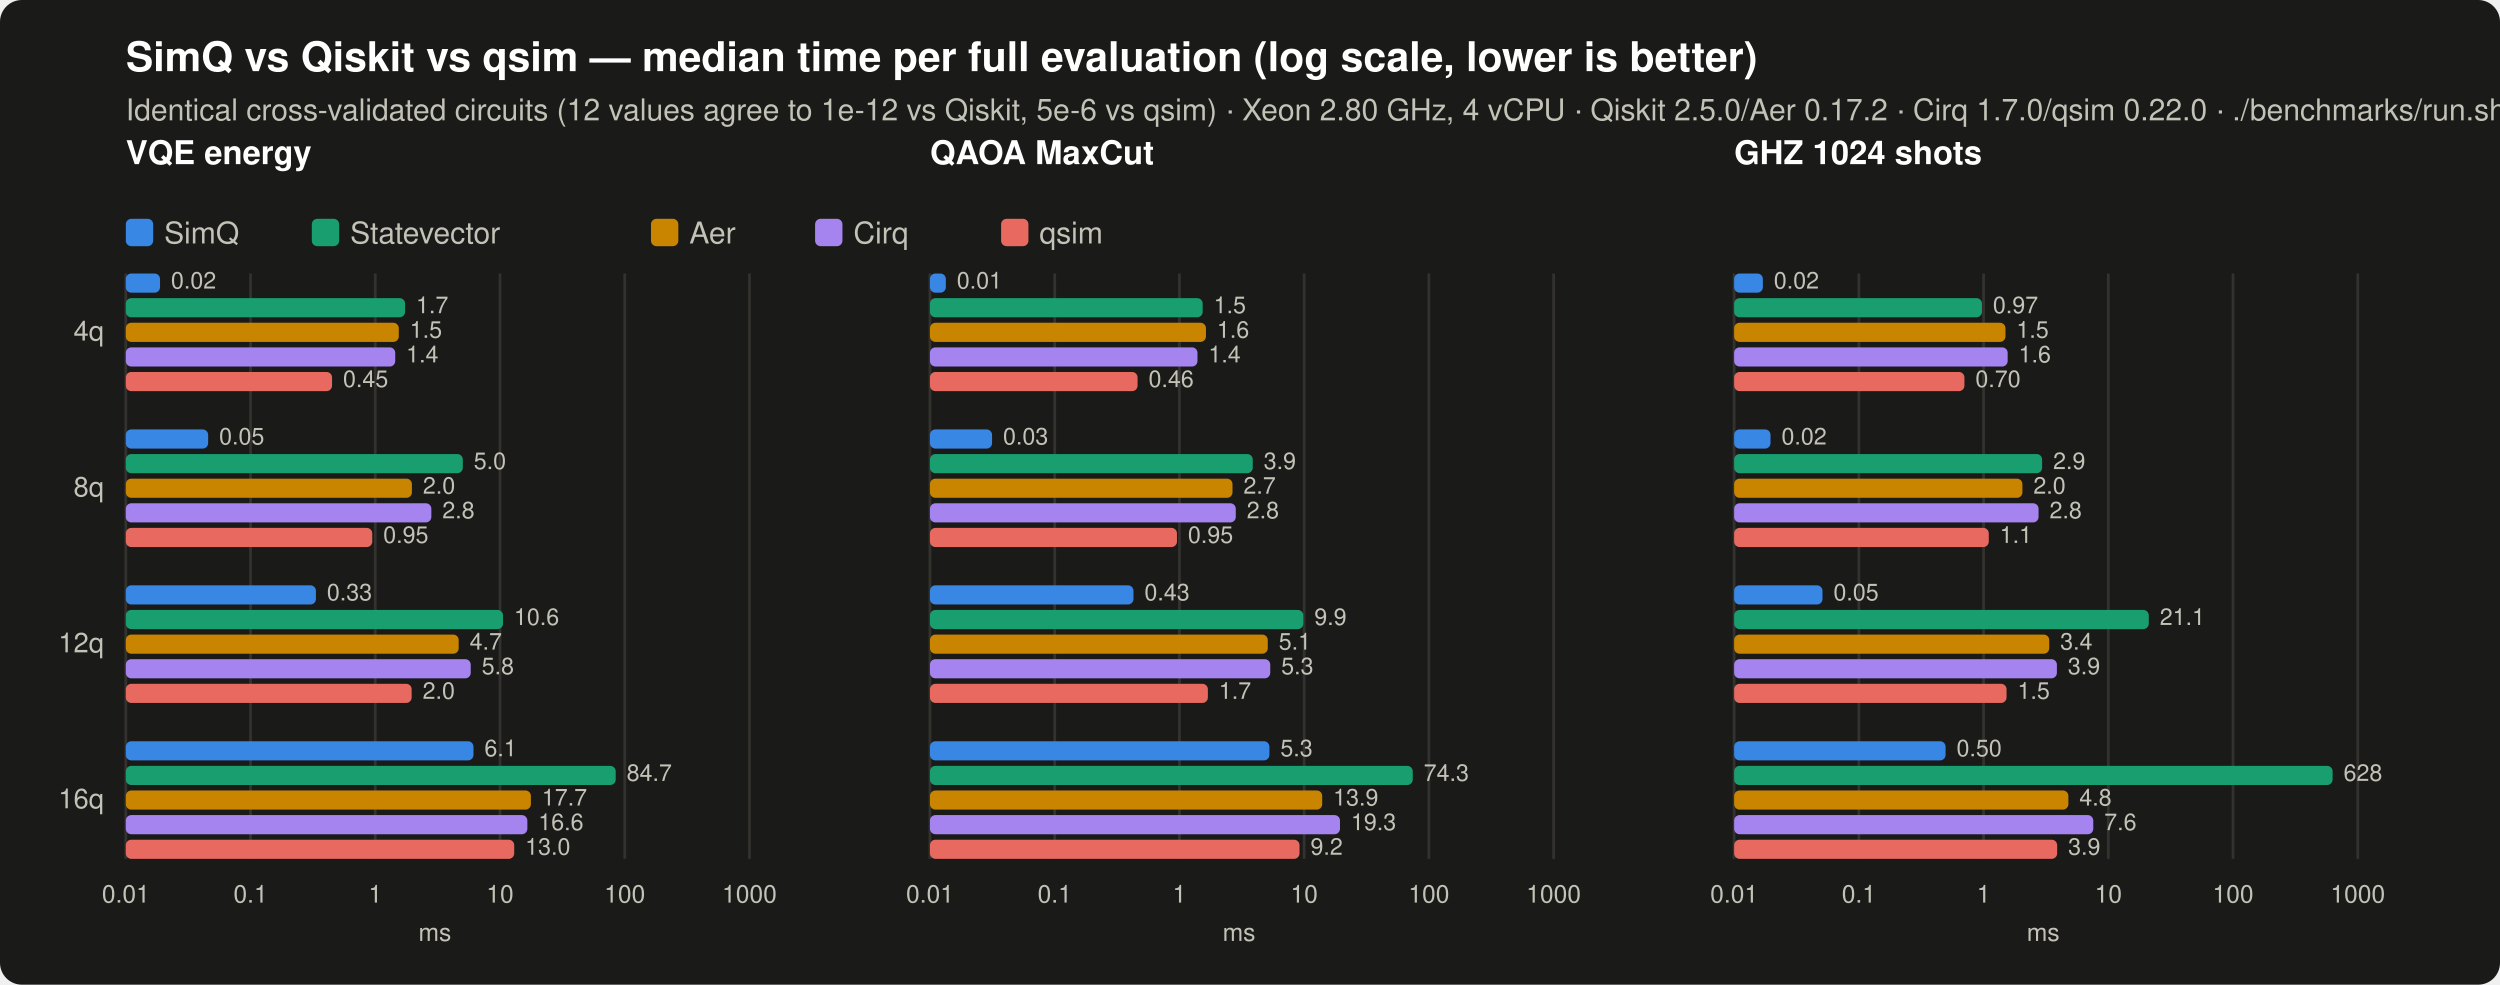
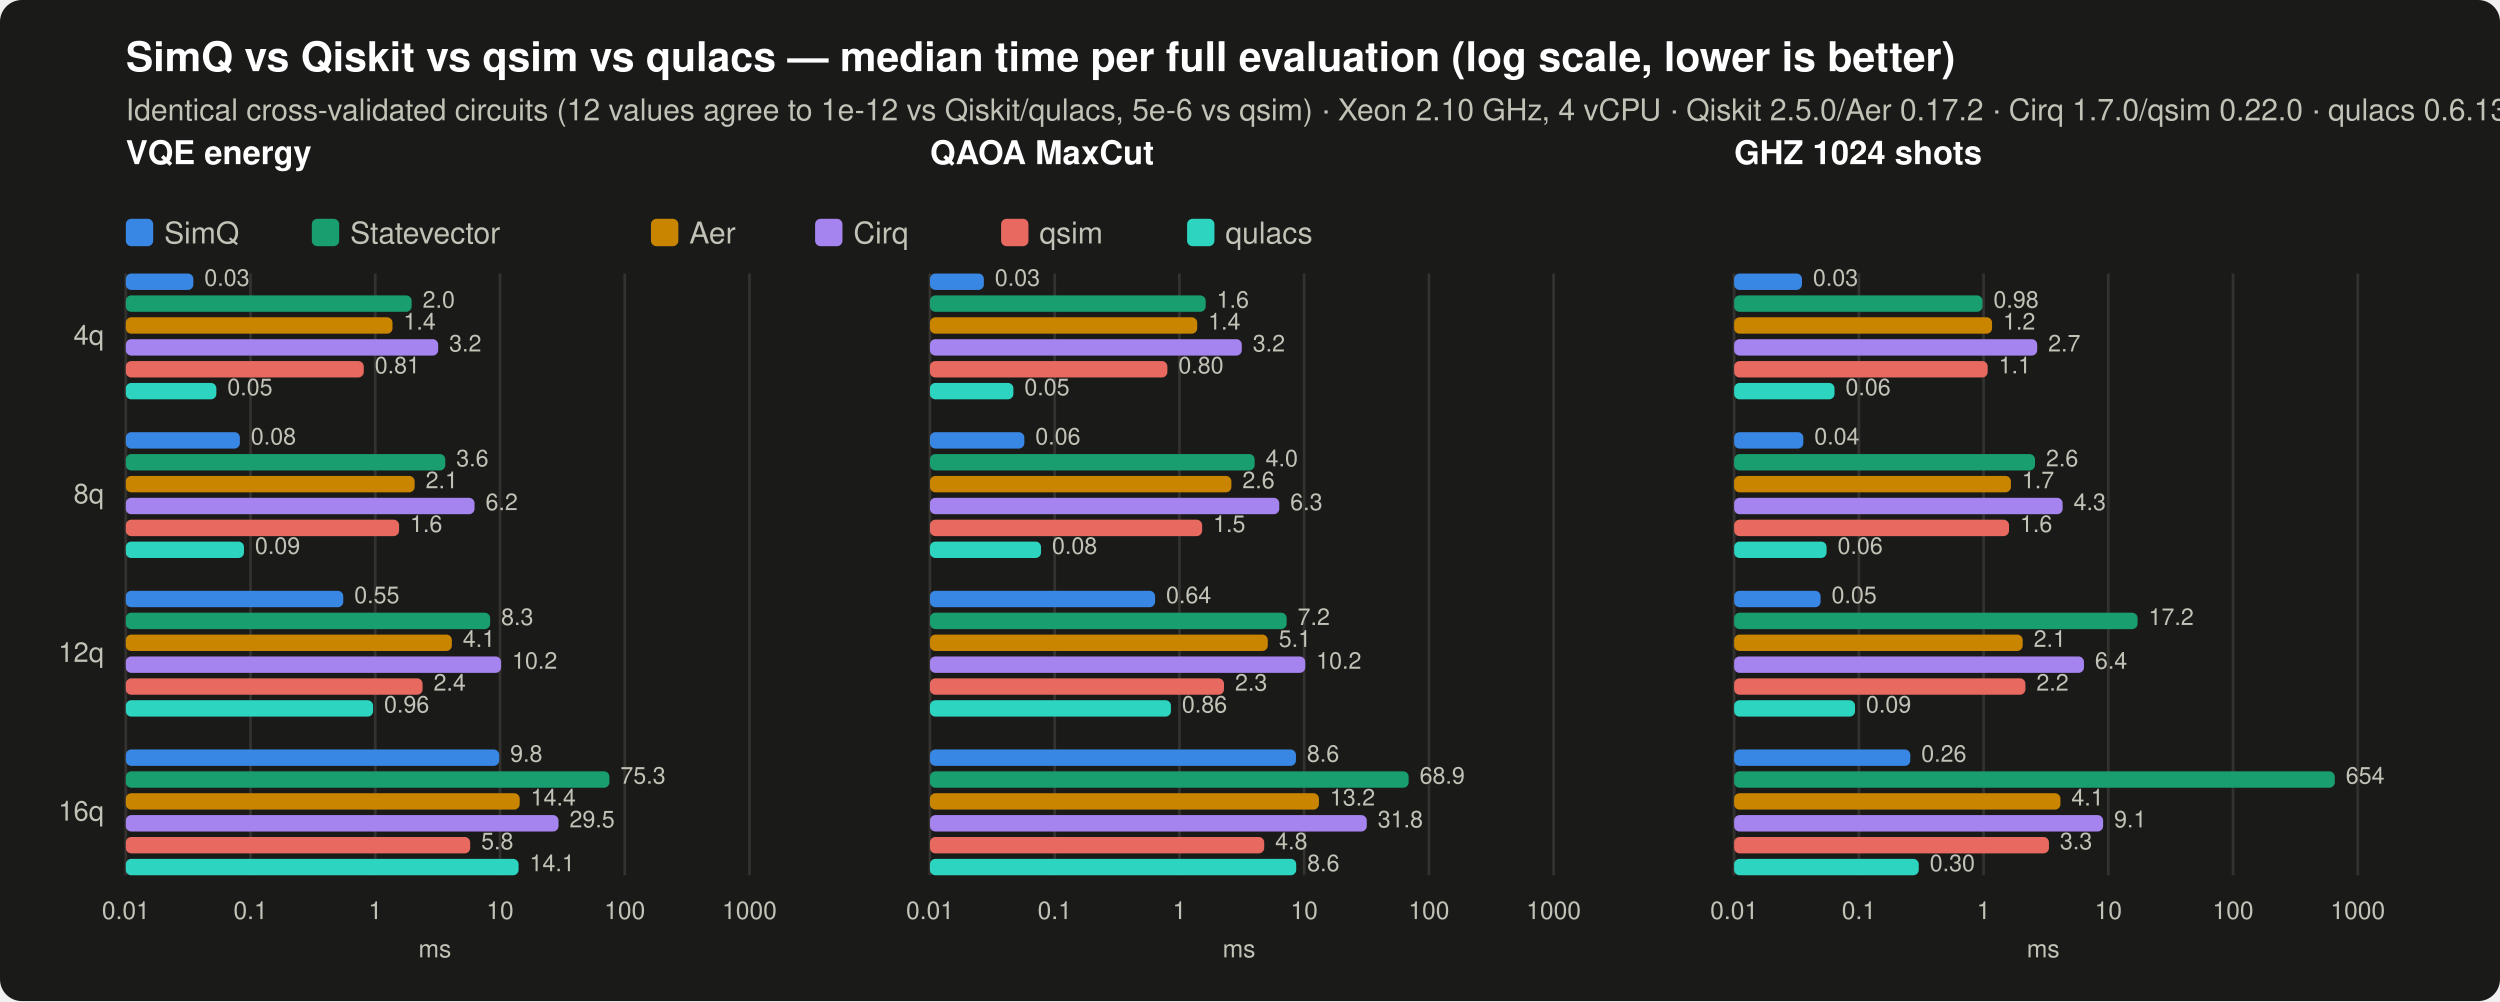
- <svg xmlns="http://www.w3.org/2000/svg" width="914" height="360" viewBox="0 0 914 360" font-family="-apple-system,Segoe UI,Helvetica,Arial,sans-serif">
-   <rect width="914" height="360" fill="#1a1a19" rx="8" />
-   <text x="46" y="26" fill="#ffffff" font-size="15" font-weight="600">SimQ vs Qiskit vs qsim — median time per full evaluation (log scale, lower is better)</text>
-   <text x="46" y="44" fill="#c3c2b7" font-size="11">Identical cross-validated circuits (12 values agree to 1e-12 vs Qiskit, 5e-6 vs qsim) · Xeon 2.80 GHz, 4 vCPU · Qiskit 2.5.0/Aer 0.17.2 · Cirq 1.7.0/qsim 0.22.0 · ./benchmarks/run.sh</text>
+ <svg xmlns="http://www.w3.org/2000/svg" width="914" height="366" viewBox="0 0 914 366" font-family="-apple-system,Segoe UI,Helvetica,Arial,sans-serif">
+   <rect width="914" height="366" fill="#1a1a19" rx="8" />
+   <text x="46" y="26" fill="#ffffff" font-size="15" font-weight="600">SimQ vs Qiskit vs qsim vs qulacs — median time per full evaluation (log scale, lower is better)</text>
+   <text x="46" y="44" fill="#c3c2b7" font-size="11">Identical cross-validated circuits (12 values agree to 1e-12 vs Qiskit/qulacs, 5e-6 vs qsim) · Xeon 2.10 GHz, 4 vCPU · Qiskit 2.5.0/Aer 0.17.2 · Cirq 1.7.0/qsim 0.22.0 · qulacs 0.6.13 · ./benchmarks/run.sh</text>
  <rect x="46" y="80" width="10" height="10" rx="2" fill="#3987e5" />
  <text x="60" y="89" fill="#c3c2b7" font-size="11">SimQ</text>
  <rect x="114" y="80" width="10" height="10" rx="2" fill="#199e70" />
  <text x="128" y="89" fill="#c3c2b7" font-size="11">Statevector</text>
  <rect x="238" y="80" width="10" height="10" rx="2" fill="#c98500" />
  <text x="252" y="89" fill="#c3c2b7" font-size="11">Aer</text>
  <rect x="298" y="80" width="10" height="10" rx="2" fill="#a684f0" />
  <text x="312" y="89" fill="#c3c2b7" font-size="11">Cirq</text>
  <rect x="366" y="80" width="10" height="10" rx="2" fill="#e8695f" />
  <text x="380" y="89" fill="#c3c2b7" font-size="11">qsim</text>
+   <rect x="434" y="80" width="10" height="10" rx="2" fill="#2dd4bf" />
+   <text x="448" y="89" fill="#c3c2b7" font-size="11">qulacs</text>
  <text x="46" y="60" fill="#ffffff" font-size="12" font-weight="600">VQE energy</text>
-   <line x1="46.0" y1="100" x2="46.0" y2="314" stroke="#33322f" stroke-width="1" />
-   <text x="46.0" y="330" fill="#c3c2b7" font-size="9" text-anchor="middle">0.01</text>
-   <line x1="91.6" y1="100" x2="91.6" y2="314" stroke="#33322f" stroke-width="1" />
-   <text x="91.6" y="330" fill="#c3c2b7" font-size="9" text-anchor="middle">0.1</text>
-   <line x1="137.2" y1="100" x2="137.2" y2="314" stroke="#33322f" stroke-width="1" />
-   <text x="137.2" y="330" fill="#c3c2b7" font-size="9" text-anchor="middle">1</text>
-   <line x1="182.8" y1="100" x2="182.8" y2="314" stroke="#33322f" stroke-width="1" />
-   <text x="182.8" y="330" fill="#c3c2b7" font-size="9" text-anchor="middle">10</text>
-   <line x1="228.4" y1="100" x2="228.4" y2="314" stroke="#33322f" stroke-width="1" />
-   <text x="228.4" y="330" fill="#c3c2b7" font-size="9" text-anchor="middle">100</text>
-   <line x1="274.0" y1="100" x2="274.0" y2="314" stroke="#33322f" stroke-width="1" />
-   <text x="274.0" y="330" fill="#c3c2b7" font-size="9" text-anchor="middle">1000</text>
-   <text x="159.0" y="344" fill="#c3c2b7" font-size="9" text-anchor="middle">ms</text>
-   <text x="38" y="124.5" fill="#c3c2b7" font-size="10" text-anchor="end">4q</text>
-   <rect x="46" y="100" width="12.5" height="7" rx="2" fill="#3987e5" />
-   <text x="62.5" y="105.5" fill="#c3c2b7" font-size="8.5">0.02</text>
-   <rect x="46" y="109" width="102.1" height="7" rx="2" fill="#199e70" />
-   <text x="152.1" y="114.5" fill="#c3c2b7" font-size="8.5">1.7</text>
-   <rect x="46" y="118" width="99.8" height="7" rx="2" fill="#c98500" />
-   <text x="149.8" y="123.5" fill="#c3c2b7" font-size="8.5">1.5</text>
-   <rect x="46" y="127" width="98.5" height="7" rx="2" fill="#a684f0" />
-   <text x="148.5" y="132.5" fill="#c3c2b7" font-size="8.5">1.4</text>
-   <rect x="46" y="136" width="75.4" height="7" rx="2" fill="#e8695f" />
-   <text x="125.4" y="141.5" fill="#c3c2b7" font-size="8.5">0.45</text>
-   <text x="38" y="181.5" fill="#c3c2b7" font-size="10" text-anchor="end">8q</text>
-   <rect x="46" y="157" width="30.1" height="7" rx="2" fill="#3987e5" />
-   <text x="80.1" y="162.5" fill="#c3c2b7" font-size="8.5">0.05</text>
-   <rect x="46" y="166" width="123.2" height="7" rx="2" fill="#199e70" />
-   <text x="173.2" y="171.5" fill="#c3c2b7" font-size="8.5">5.0</text>
-   <rect x="46" y="175" width="104.6" height="7" rx="2" fill="#c98500" />
-   <text x="154.6" y="180.5" fill="#c3c2b7" font-size="8.5">2.0</text>
-   <rect x="46" y="184" width="111.7" height="7" rx="2" fill="#a684f0" />
-   <text x="161.7" y="189.5" fill="#c3c2b7" font-size="8.5">2.8</text>
-   <rect x="46" y="193" width="90.1" height="7" rx="2" fill="#e8695f" />
-   <text x="140.1" y="198.5" fill="#c3c2b7" font-size="8.5">0.95</text>
-   <text x="38" y="238.5" fill="#c3c2b7" font-size="10" text-anchor="end">12q</text>
-   <rect x="46" y="214" width="69.5" height="7" rx="2" fill="#3987e5" />
-   <text x="119.5" y="219.5" fill="#c3c2b7" font-size="8.5">0.33</text>
-   <rect x="46" y="223" width="137.9" height="7" rx="2" fill="#199e70" />
-   <text x="187.9" y="228.5" fill="#c3c2b7" font-size="8.5">10.6</text>
-   <rect x="46" y="232" width="121.7" height="7" rx="2" fill="#c98500" />
-   <text x="171.7" y="237.5" fill="#c3c2b7" font-size="8.5">4.7</text>
-   <rect x="46" y="241" width="126.1" height="7" rx="2" fill="#a684f0" />
-   <text x="176.1" y="246.5" fill="#c3c2b7" font-size="8.5">5.8</text>
-   <rect x="46" y="250" width="104.5" height="7" rx="2" fill="#e8695f" />
-   <text x="154.5" y="255.5" fill="#c3c2b7" font-size="8.5">2.0</text>
-   <text x="38" y="295.5" fill="#c3c2b7" font-size="10" text-anchor="end">16q</text>
-   <rect x="46" y="271" width="127.1" height="7" rx="2" fill="#3987e5" />
-   <text x="177.1" y="276.5" fill="#c3c2b7" font-size="8.5">6.1</text>
-   <rect x="46" y="280" width="179.1" height="7" rx="2" fill="#199e70" />
-   <text x="229.1" y="285.5" fill="#c3c2b7" font-size="8.5">84.7</text>
-   <rect x="46" y="289" width="148.1" height="7" rx="2" fill="#c98500" />
-   <text x="198.1" y="294.5" fill="#c3c2b7" font-size="8.5">17.7</text>
-   <rect x="46" y="298" width="146.8" height="7" rx="2" fill="#a684f0" />
-   <text x="196.8" y="303.5" fill="#c3c2b7" font-size="8.5">16.6</text>
-   <rect x="46" y="307" width="142.0" height="7" rx="2" fill="#e8695f" />
-   <text x="192.0" y="312.5" fill="#c3c2b7" font-size="8.5">13.0</text>
+   <line x1="46.0" y1="100" x2="46.0" y2="320" stroke="#33322f" stroke-width="1" />
+   <text x="46.0" y="336" fill="#c3c2b7" font-size="9" text-anchor="middle">0.01</text>
+   <line x1="91.6" y1="100" x2="91.6" y2="320" stroke="#33322f" stroke-width="1" />
+   <text x="91.6" y="336" fill="#c3c2b7" font-size="9" text-anchor="middle">0.1</text>
+   <line x1="137.2" y1="100" x2="137.2" y2="320" stroke="#33322f" stroke-width="1" />
+   <text x="137.2" y="336" fill="#c3c2b7" font-size="9" text-anchor="middle">1</text>
+   <line x1="182.8" y1="100" x2="182.8" y2="320" stroke="#33322f" stroke-width="1" />
+   <text x="182.8" y="336" fill="#c3c2b7" font-size="9" text-anchor="middle">10</text>
+   <line x1="228.4" y1="100" x2="228.4" y2="320" stroke="#33322f" stroke-width="1" />
+   <text x="228.4" y="336" fill="#c3c2b7" font-size="9" text-anchor="middle">100</text>
+   <line x1="274.0" y1="100" x2="274.0" y2="320" stroke="#33322f" stroke-width="1" />
+   <text x="274.0" y="336" fill="#c3c2b7" font-size="9" text-anchor="middle">1000</text>
+   <text x="159.0" y="350" fill="#c3c2b7" font-size="9" text-anchor="middle">ms</text>
+   <text x="38" y="126.0" fill="#c3c2b7" font-size="10" text-anchor="end">4q</text>
+   <rect x="46" y="100" width="24.7" height="6" rx="2" fill="#3987e5" />
+   <text x="74.7" y="104.5" fill="#c3c2b7" font-size="8.5">0.03</text>
+   <rect x="46" y="108" width="104.5" height="6" rx="2" fill="#199e70" />
+   <text x="154.5" y="112.5" fill="#c3c2b7" font-size="8.5">2.0</text>
+   <rect x="46" y="116" width="97.5" height="6" rx="2" fill="#c98500" />
+   <text x="147.5" y="120.5" fill="#c3c2b7" font-size="8.5">1.4</text>
+   <rect x="46" y="124" width="114.2" height="6" rx="2" fill="#a684f0" />
+   <text x="164.2" y="128.5" fill="#c3c2b7" font-size="8.5">3.2</text>
+   <rect x="46" y="132" width="87.0" height="6" rx="2" fill="#e8695f" />
+   <text x="137.0" y="136.5" fill="#c3c2b7" font-size="8.5">0.81</text>
+   <rect x="46" y="140" width="33.1" height="6" rx="2" fill="#2dd4bf" />
+   <text x="83.1" y="144.5" fill="#c3c2b7" font-size="8.5">0.05</text>
+   <text x="38" y="184.0" fill="#c3c2b7" font-size="10" text-anchor="end">8q</text>
+   <rect x="46" y="158" width="41.7" height="6" rx="2" fill="#3987e5" />
+   <text x="91.7" y="162.5" fill="#c3c2b7" font-size="8.5">0.08</text>
+   <rect x="46" y="166" width="116.8" height="6" rx="2" fill="#199e70" />
+   <text x="166.8" y="170.5" fill="#c3c2b7" font-size="8.5">3.6</text>
+   <rect x="46" y="174" width="105.6" height="6" rx="2" fill="#c98500" />
+   <text x="155.6" y="178.5" fill="#c3c2b7" font-size="8.5">2.1</text>
+   <rect x="46" y="182" width="127.5" height="6" rx="2" fill="#a684f0" />
+   <text x="177.5" y="186.5" fill="#c3c2b7" font-size="8.5">6.2</text>
+   <rect x="46" y="190" width="99.9" height="6" rx="2" fill="#e8695f" />
+   <text x="149.9" y="194.5" fill="#c3c2b7" font-size="8.5">1.6</text>
+   <rect x="46" y="198" width="43.2" height="6" rx="2" fill="#2dd4bf" />
+   <text x="93.2" y="202.5" fill="#c3c2b7" font-size="8.5">0.09</text>
+   <text x="38" y="242.0" fill="#c3c2b7" font-size="10" text-anchor="end">12q</text>
+   <rect x="46" y="216" width="79.5" height="6" rx="2" fill="#3987e5" />
+   <text x="129.5" y="220.5" fill="#c3c2b7" font-size="8.5">0.55</text>
+   <rect x="46" y="224" width="133.2" height="6" rx="2" fill="#199e70" />
+   <text x="183.2" y="228.5" fill="#c3c2b7" font-size="8.5">8.3</text>
+   <rect x="46" y="232" width="119.2" height="6" rx="2" fill="#c98500" />
+   <text x="169.2" y="236.5" fill="#c3c2b7" font-size="8.5">4.1</text>
+   <rect x="46" y="240" width="137.2" height="6" rx="2" fill="#a684f0" />
+   <text x="187.2" y="244.5" fill="#c3c2b7" font-size="8.5">10.2</text>
+   <rect x="46" y="248" width="108.5" height="6" rx="2" fill="#e8695f" />
+   <text x="158.5" y="252.5" fill="#c3c2b7" font-size="8.5">2.4</text>
+   <rect x="46" y="256" width="90.4" height="6" rx="2" fill="#2dd4bf" />
+   <text x="140.4" y="260.5" fill="#c3c2b7" font-size="8.5">0.96</text>
+   <text x="38" y="300.0" fill="#c3c2b7" font-size="10" text-anchor="end">16q</text>
+   <rect x="46" y="274" width="136.5" height="6" rx="2" fill="#3987e5" />
+   <text x="186.5" y="278.5" fill="#c3c2b7" font-size="8.5">9.8</text>
+   <rect x="46" y="282" width="176.8" height="6" rx="2" fill="#199e70" />
+   <text x="226.8" y="286.5" fill="#c3c2b7" font-size="8.5">75.3</text>
+   <rect x="46" y="290" width="144.0" height="6" rx="2" fill="#c98500" />
+   <text x="194.0" y="294.5" fill="#c3c2b7" font-size="8.5">14.4</text>
+   <rect x="46" y="298" width="158.2" height="6" rx="2" fill="#a684f0" />
+   <text x="208.2" y="302.5" fill="#c3c2b7" font-size="8.5">29.5</text>
+   <rect x="46" y="306" width="125.9" height="6" rx="2" fill="#e8695f" />
+   <text x="175.9" y="310.5" fill="#c3c2b7" font-size="8.5">5.8</text>
+   <rect x="46" y="314" width="143.6" height="6" rx="2" fill="#2dd4bf" />
+   <text x="193.6" y="318.5" fill="#c3c2b7" font-size="8.5">14.1</text>
  <text x="340" y="60" fill="#ffffff" font-size="12" font-weight="600">QAOA MaxCut</text>
-   <line x1="340.0" y1="100" x2="340.0" y2="314" stroke="#33322f" stroke-width="1" />
-   <text x="340.0" y="330" fill="#c3c2b7" font-size="9" text-anchor="middle">0.01</text>
-   <line x1="385.6" y1="100" x2="385.6" y2="314" stroke="#33322f" stroke-width="1" />
-   <text x="385.6" y="330" fill="#c3c2b7" font-size="9" text-anchor="middle">0.1</text>
-   <line x1="431.2" y1="100" x2="431.2" y2="314" stroke="#33322f" stroke-width="1" />
-   <text x="431.2" y="330" fill="#c3c2b7" font-size="9" text-anchor="middle">1</text>
-   <line x1="476.8" y1="100" x2="476.8" y2="314" stroke="#33322f" stroke-width="1" />
-   <text x="476.8" y="330" fill="#c3c2b7" font-size="9" text-anchor="middle">10</text>
-   <line x1="522.4" y1="100" x2="522.4" y2="314" stroke="#33322f" stroke-width="1" />
-   <text x="522.4" y="330" fill="#c3c2b7" font-size="9" text-anchor="middle">100</text>
-   <line x1="568.0" y1="100" x2="568.0" y2="314" stroke="#33322f" stroke-width="1" />
-   <text x="568.0" y="330" fill="#c3c2b7" font-size="9" text-anchor="middle">1000</text>
-   <text x="453.0" y="344" fill="#c3c2b7" font-size="9" text-anchor="middle">ms</text>
-   <rect x="340" y="100" width="5.8" height="7" rx="2" fill="#3987e5" />
-   <text x="349.8" y="105.5" fill="#c3c2b7" font-size="8.5">0.01</text>
-   <rect x="340" y="109" width="99.7" height="7" rx="2" fill="#199e70" />
-   <text x="443.7" y="114.5" fill="#c3c2b7" font-size="8.5">1.5</text>
-   <rect x="340" y="118" width="100.9" height="7" rx="2" fill="#c98500" />
-   <text x="444.9" y="123.5" fill="#c3c2b7" font-size="8.5">1.6</text>
-   <rect x="340" y="127" width="97.8" height="7" rx="2" fill="#a684f0" />
-   <text x="441.8" y="132.5" fill="#c3c2b7" font-size="8.5">1.4</text>
-   <rect x="340" y="136" width="75.9" height="7" rx="2" fill="#e8695f" />
-   <text x="419.9" y="141.5" fill="#c3c2b7" font-size="8.5">0.46</text>
-   <rect x="340" y="157" width="22.7" height="7" rx="2" fill="#3987e5" />
-   <text x="366.7" y="162.5" fill="#c3c2b7" font-size="8.5">0.03</text>
-   <rect x="340" y="166" width="118.0" height="7" rx="2" fill="#199e70" />
-   <text x="462.0" y="171.5" fill="#c3c2b7" font-size="8.5">3.9</text>
-   <rect x="340" y="175" width="110.6" height="7" rx="2" fill="#c98500" />
-   <text x="454.6" y="180.5" fill="#c3c2b7" font-size="8.5">2.7</text>
-   <rect x="340" y="184" width="111.8" height="7" rx="2" fill="#a684f0" />
-   <text x="455.8" y="189.5" fill="#c3c2b7" font-size="8.5">2.8</text>
-   <rect x="340" y="193" width="90.3" height="7" rx="2" fill="#e8695f" />
-   <text x="434.3" y="198.5" fill="#c3c2b7" font-size="8.5">0.95</text>
-   <rect x="340" y="214" width="74.4" height="7" rx="2" fill="#3987e5" />
-   <text x="418.4" y="219.5" fill="#c3c2b7" font-size="8.5">0.43</text>
-   <rect x="340" y="223" width="136.5" height="7" rx="2" fill="#199e70" />
-   <text x="480.5" y="228.5" fill="#c3c2b7" font-size="8.5">9.9</text>
-   <rect x="340" y="232" width="123.5" height="7" rx="2" fill="#c98500" />
-   <text x="467.5" y="237.5" fill="#c3c2b7" font-size="8.5">5.1</text>
-   <rect x="340" y="241" width="124.4" height="7" rx="2" fill="#a684f0" />
-   <text x="468.4" y="246.5" fill="#c3c2b7" font-size="8.5">5.3</text>
-   <rect x="340" y="250" width="101.6" height="7" rx="2" fill="#e8695f" />
-   <text x="445.6" y="255.5" fill="#c3c2b7" font-size="8.5">1.7</text>
-   <rect x="340" y="271" width="124.1" height="7" rx="2" fill="#3987e5" />
-   <text x="468.1" y="276.5" fill="#c3c2b7" font-size="8.5">5.3</text>
-   <rect x="340" y="280" width="176.5" height="7" rx="2" fill="#199e70" />
-   <text x="520.5" y="285.5" fill="#c3c2b7" font-size="8.5">74.3</text>
-   <rect x="340" y="289" width="143.4" height="7" rx="2" fill="#c98500" />
-   <text x="487.4" y="294.5" fill="#c3c2b7" font-size="8.5">13.9</text>
-   <rect x="340" y="298" width="149.9" height="7" rx="2" fill="#a684f0" />
-   <text x="493.9" y="303.5" fill="#c3c2b7" font-size="8.5">19.3</text>
-   <rect x="340" y="307" width="135.1" height="7" rx="2" fill="#e8695f" />
-   <text x="479.1" y="312.5" fill="#c3c2b7" font-size="8.5">9.2</text>
+   <line x1="340.0" y1="100" x2="340.0" y2="320" stroke="#33322f" stroke-width="1" />
+   <text x="340.0" y="336" fill="#c3c2b7" font-size="9" text-anchor="middle">0.01</text>
+   <line x1="385.6" y1="100" x2="385.6" y2="320" stroke="#33322f" stroke-width="1" />
+   <text x="385.6" y="336" fill="#c3c2b7" font-size="9" text-anchor="middle">0.1</text>
+   <line x1="431.2" y1="100" x2="431.2" y2="320" stroke="#33322f" stroke-width="1" />
+   <text x="431.2" y="336" fill="#c3c2b7" font-size="9" text-anchor="middle">1</text>
+   <line x1="476.8" y1="100" x2="476.8" y2="320" stroke="#33322f" stroke-width="1" />
+   <text x="476.8" y="336" fill="#c3c2b7" font-size="9" text-anchor="middle">10</text>
+   <line x1="522.4" y1="100" x2="522.4" y2="320" stroke="#33322f" stroke-width="1" />
+   <text x="522.4" y="336" fill="#c3c2b7" font-size="9" text-anchor="middle">100</text>
+   <line x1="568.0" y1="100" x2="568.0" y2="320" stroke="#33322f" stroke-width="1" />
+   <text x="568.0" y="336" fill="#c3c2b7" font-size="9" text-anchor="middle">1000</text>
+   <text x="453.0" y="350" fill="#c3c2b7" font-size="9" text-anchor="middle">ms</text>
+   <rect x="340" y="100" width="19.7" height="6" rx="2" fill="#3987e5" />
+   <text x="363.7" y="104.5" fill="#c3c2b7" font-size="8.5">0.03</text>
+   <rect x="340" y="108" width="100.8" height="6" rx="2" fill="#199e70" />
+   <text x="444.8" y="112.5" fill="#c3c2b7" font-size="8.5">1.6</text>
+   <rect x="340" y="116" width="97.7" height="6" rx="2" fill="#c98500" />
+   <text x="441.7" y="120.5" fill="#c3c2b7" font-size="8.5">1.4</text>
+   <rect x="340" y="124" width="114.0" height="6" rx="2" fill="#a684f0" />
+   <text x="458.0" y="128.5" fill="#c3c2b7" font-size="8.5">3.2</text>
+   <rect x="340" y="132" width="86.8" height="6" rx="2" fill="#e8695f" />
+   <text x="430.8" y="136.5" fill="#c3c2b7" font-size="8.5">0.80</text>
+   <rect x="340" y="140" width="30.5" height="6" rx="2" fill="#2dd4bf" />
+   <text x="374.5" y="144.5" fill="#c3c2b7" font-size="8.5">0.05</text>
+   <rect x="340" y="158" width="34.5" height="6" rx="2" fill="#3987e5" />
+   <text x="378.5" y="162.5" fill="#c3c2b7" font-size="8.5">0.06</text>
+   <rect x="340" y="166" width="118.7" height="6" rx="2" fill="#199e70" />
+   <text x="462.7" y="170.5" fill="#c3c2b7" font-size="8.5">4.0</text>
+   <rect x="340" y="174" width="110.2" height="6" rx="2" fill="#c98500" />
+   <text x="454.2" y="178.5" fill="#c3c2b7" font-size="8.5">2.6</text>
+   <rect x="340" y="182" width="127.7" height="6" rx="2" fill="#a684f0" />
+   <text x="471.7" y="186.5" fill="#c3c2b7" font-size="8.5">6.3</text>
+   <rect x="340" y="190" width="99.5" height="6" rx="2" fill="#e8695f" />
+   <text x="443.5" y="194.5" fill="#c3c2b7" font-size="8.5">1.5</text>
+   <rect x="340" y="198" width="40.6" height="6" rx="2" fill="#2dd4bf" />
+   <text x="384.6" y="202.5" fill="#c3c2b7" font-size="8.5">0.08</text>
+   <rect x="340" y="216" width="82.3" height="6" rx="2" fill="#3987e5" />
+   <text x="426.3" y="220.5" fill="#c3c2b7" font-size="8.5">0.64</text>
+   <rect x="340" y="224" width="130.4" height="6" rx="2" fill="#199e70" />
+   <text x="474.4" y="228.5" fill="#c3c2b7" font-size="8.5">7.2</text>
+   <rect x="340" y="232" width="123.5" height="6" rx="2" fill="#c98500" />
+   <text x="467.5" y="236.5" fill="#c3c2b7" font-size="8.5">5.1</text>
+   <rect x="340" y="240" width="137.2" height="6" rx="2" fill="#a684f0" />
+   <text x="481.2" y="244.5" fill="#c3c2b7" font-size="8.5">10.2</text>
+   <rect x="340" y="248" width="107.5" height="6" rx="2" fill="#e8695f" />
+   <text x="451.5" y="252.5" fill="#c3c2b7" font-size="8.5">2.3</text>
+   <rect x="340" y="256" width="88.1" height="6" rx="2" fill="#2dd4bf" />
+   <text x="432.1" y="260.5" fill="#c3c2b7" font-size="8.5">0.86</text>
+   <rect x="340" y="274" width="133.8" height="6" rx="2" fill="#3987e5" />
+   <text x="477.8" y="278.5" fill="#c3c2b7" font-size="8.5">8.6</text>
+   <rect x="340" y="282" width="175.0" height="6" rx="2" fill="#199e70" />
+   <text x="519.0" y="286.5" fill="#c3c2b7" font-size="8.5">68.9</text>
+   <rect x="340" y="290" width="142.2" height="6" rx="2" fill="#c98500" />
+   <text x="486.2" y="294.5" fill="#c3c2b7" font-size="8.5">13.2</text>
+   <rect x="340" y="298" width="159.7" height="6" rx="2" fill="#a684f0" />
+   <text x="503.7" y="302.5" fill="#c3c2b7" font-size="8.5">31.8</text>
+   <rect x="340" y="306" width="122.2" height="6" rx="2" fill="#e8695f" />
+   <text x="466.2" y="310.5" fill="#c3c2b7" font-size="8.5">4.8</text>
+   <rect x="340" y="314" width="133.9" height="6" rx="2" fill="#2dd4bf" />
+   <text x="477.9" y="318.5" fill="#c3c2b7" font-size="8.5">8.6</text>
  <text x="634" y="60" fill="#ffffff" font-size="12" font-weight="600">GHZ 1024 shots</text>
-   <line x1="634.0" y1="100" x2="634.0" y2="314" stroke="#33322f" stroke-width="1" />
-   <text x="634.0" y="330" fill="#c3c2b7" font-size="9" text-anchor="middle">0.01</text>
-   <line x1="679.6" y1="100" x2="679.6" y2="314" stroke="#33322f" stroke-width="1" />
-   <text x="679.6" y="330" fill="#c3c2b7" font-size="9" text-anchor="middle">0.1</text>
-   <line x1="725.2" y1="100" x2="725.2" y2="314" stroke="#33322f" stroke-width="1" />
-   <text x="725.2" y="330" fill="#c3c2b7" font-size="9" text-anchor="middle">1</text>
-   <line x1="770.8" y1="100" x2="770.8" y2="314" stroke="#33322f" stroke-width="1" />
-   <text x="770.8" y="330" fill="#c3c2b7" font-size="9" text-anchor="middle">10</text>
-   <line x1="816.4" y1="100" x2="816.4" y2="314" stroke="#33322f" stroke-width="1" />
-   <text x="816.4" y="330" fill="#c3c2b7" font-size="9" text-anchor="middle">100</text>
-   <line x1="862.0" y1="100" x2="862.0" y2="314" stroke="#33322f" stroke-width="1" />
-   <text x="862.0" y="330" fill="#c3c2b7" font-size="9" text-anchor="middle">1000</text>
-   <text x="747.0" y="344" fill="#c3c2b7" font-size="9" text-anchor="middle">ms</text>
-   <rect x="634" y="100" width="10.5" height="7" rx="2" fill="#3987e5" />
-   <text x="648.5" y="105.5" fill="#c3c2b7" font-size="8.5">0.02</text>
-   <rect x="634" y="109" width="90.6" height="7" rx="2" fill="#199e70" />
-   <text x="728.6" y="114.5" fill="#c3c2b7" font-size="8.5">0.97</text>
-   <rect x="634" y="118" width="99.2" height="7" rx="2" fill="#c98500" />
-   <text x="737.2" y="123.5" fill="#c3c2b7" font-size="8.5">1.5</text>
-   <rect x="634" y="127" width="100.0" height="7" rx="2" fill="#a684f0" />
-   <text x="738.0" y="132.5" fill="#c3c2b7" font-size="8.5">1.6</text>
-   <rect x="634" y="136" width="84.2" height="7" rx="2" fill="#e8695f" />
-   <text x="722.2" y="141.5" fill="#c3c2b7" font-size="8.5">0.70</text>
-   <rect x="634" y="157" width="13.3" height="7" rx="2" fill="#3987e5" />
-   <text x="651.3" y="162.5" fill="#c3c2b7" font-size="8.5">0.02</text>
-   <rect x="634" y="166" width="112.6" height="7" rx="2" fill="#199e70" />
-   <text x="750.6" y="171.5" fill="#c3c2b7" font-size="8.5">2.9</text>
-   <rect x="634" y="175" width="105.4" height="7" rx="2" fill="#c98500" />
-   <text x="743.4" y="180.5" fill="#c3c2b7" font-size="8.5">2.0</text>
-   <rect x="634" y="184" width="111.3" height="7" rx="2" fill="#a684f0" />
-   <text x="749.3" y="189.5" fill="#c3c2b7" font-size="8.5">2.8</text>
-   <rect x="634" y="193" width="93.1" height="7" rx="2" fill="#e8695f" />
-   <text x="731.1" y="198.5" fill="#c3c2b7" font-size="8.5">1.1</text>
-   <rect x="634" y="214" width="32.3" height="7" rx="2" fill="#3987e5" />
-   <text x="670.3" y="219.5" fill="#c3c2b7" font-size="8.5">0.05</text>
-   <rect x="634" y="223" width="151.6" height="7" rx="2" fill="#199e70" />
-   <text x="789.6" y="228.5" fill="#c3c2b7" font-size="8.5">21.1</text>
-   <rect x="634" y="232" width="115.2" height="7" rx="2" fill="#c98500" />
-   <text x="753.2" y="237.5" fill="#c3c2b7" font-size="8.5">3.4</text>
-   <rect x="634" y="241" width="118.0" height="7" rx="2" fill="#a684f0" />
-   <text x="756.0" y="246.5" fill="#c3c2b7" font-size="8.5">3.9</text>
-   <rect x="634" y="250" width="99.6" height="7" rx="2" fill="#e8695f" />
-   <text x="737.6" y="255.5" fill="#c3c2b7" font-size="8.5">1.5</text>
-   <rect x="634" y="271" width="77.3" height="7" rx="2" fill="#3987e5" />
-   <text x="715.3" y="276.5" fill="#c3c2b7" font-size="8.5">0.50</text>
-   <rect x="634" y="280" width="218.8" height="7" rx="2" fill="#199e70" />
-   <text x="856.8" y="285.5" fill="#c3c2b7" font-size="8.5">628</text>
-   <rect x="634" y="289" width="122.2" height="7" rx="2" fill="#c98500" />
-   <text x="760.2" y="294.5" fill="#c3c2b7" font-size="8.5">4.8</text>
-   <rect x="634" y="298" width="131.3" height="7" rx="2" fill="#a684f0" />
-   <text x="769.3" y="303.5" fill="#c3c2b7" font-size="8.5">7.6</text>
-   <rect x="634" y="307" width="118.1" height="7" rx="2" fill="#e8695f" />
-   <text x="756.1" y="312.5" fill="#c3c2b7" font-size="8.5">3.9</text>
+   <line x1="634.0" y1="100" x2="634.0" y2="320" stroke="#33322f" stroke-width="1" />
+   <text x="634.0" y="336" fill="#c3c2b7" font-size="9" text-anchor="middle">0.01</text>
+   <line x1="679.6" y1="100" x2="679.6" y2="320" stroke="#33322f" stroke-width="1" />
+   <text x="679.6" y="336" fill="#c3c2b7" font-size="9" text-anchor="middle">0.1</text>
+   <line x1="725.2" y1="100" x2="725.2" y2="320" stroke="#33322f" stroke-width="1" />
+   <text x="725.2" y="336" fill="#c3c2b7" font-size="9" text-anchor="middle">1</text>
+   <line x1="770.8" y1="100" x2="770.8" y2="320" stroke="#33322f" stroke-width="1" />
+   <text x="770.8" y="336" fill="#c3c2b7" font-size="9" text-anchor="middle">10</text>
+   <line x1="816.4" y1="100" x2="816.4" y2="320" stroke="#33322f" stroke-width="1" />
+   <text x="816.4" y="336" fill="#c3c2b7" font-size="9" text-anchor="middle">100</text>
+   <line x1="862.0" y1="100" x2="862.0" y2="320" stroke="#33322f" stroke-width="1" />
+   <text x="862.0" y="336" fill="#c3c2b7" font-size="9" text-anchor="middle">1000</text>
+   <text x="747.0" y="350" fill="#c3c2b7" font-size="9" text-anchor="middle">ms</text>
+   <rect x="634" y="100" width="24.8" height="6" rx="2" fill="#3987e5" />
+   <text x="662.8" y="104.5" fill="#c3c2b7" font-size="8.5">0.03</text>
+   <rect x="634" y="108" width="90.8" height="6" rx="2" fill="#199e70" />
+   <text x="728.8" y="112.5" fill="#c3c2b7" font-size="8.5">0.98</text>
+   <rect x="634" y="116" width="94.3" height="6" rx="2" fill="#c98500" />
+   <text x="732.3" y="120.5" fill="#c3c2b7" font-size="8.5">1.2</text>
+   <rect x="634" y="124" width="110.8" height="6" rx="2" fill="#a684f0" />
+   <text x="748.8" y="128.5" fill="#c3c2b7" font-size="8.5">2.7</text>
+   <rect x="634" y="132" width="92.7" height="6" rx="2" fill="#e8695f" />
+   <text x="730.7" y="136.5" fill="#c3c2b7" font-size="8.5">1.1</text>
+   <rect x="634" y="140" width="36.7" height="6" rx="2" fill="#2dd4bf" />
+   <text x="674.7" y="144.5" fill="#c3c2b7" font-size="8.5">0.06</text>
+   <rect x="634" y="158" width="25.3" height="6" rx="2" fill="#3987e5" />
+   <text x="663.3" y="162.5" fill="#c3c2b7" font-size="8.5">0.04</text>
+   <rect x="634" y="166" width="110.0" height="6" rx="2" fill="#199e70" />
+   <text x="748.0" y="170.5" fill="#c3c2b7" font-size="8.5">2.6</text>
+   <rect x="634" y="174" width="101.2" height="6" rx="2" fill="#c98500" />
+   <text x="739.2" y="178.5" fill="#c3c2b7" font-size="8.5">1.7</text>
+   <rect x="634" y="182" width="120.1" height="6" rx="2" fill="#a684f0" />
+   <text x="758.1" y="186.5" fill="#c3c2b7" font-size="8.5">4.3</text>
+   <rect x="634" y="190" width="100.5" height="6" rx="2" fill="#e8695f" />
+   <text x="738.5" y="194.5" fill="#c3c2b7" font-size="8.5">1.6</text>
+   <rect x="634" y="198" width="33.8" height="6" rx="2" fill="#2dd4bf" />
+   <text x="671.8" y="202.5" fill="#c3c2b7" font-size="8.5">0.06</text>
+   <rect x="634" y="216" width="31.6" height="6" rx="2" fill="#3987e5" />
+   <text x="669.6" y="220.5" fill="#c3c2b7" font-size="8.5">0.05</text>
+   <rect x="634" y="224" width="147.5" height="6" rx="2" fill="#199e70" />
+   <text x="785.5" y="228.5" fill="#c3c2b7" font-size="8.5">17.2</text>
+   <rect x="634" y="232" width="105.5" height="6" rx="2" fill="#c98500" />
+   <text x="743.5" y="236.5" fill="#c3c2b7" font-size="8.5">2.1</text>
+   <rect x="634" y="240" width="127.9" height="6" rx="2" fill="#a684f0" />
+   <text x="765.9" y="244.5" fill="#c3c2b7" font-size="8.5">6.4</text>
+   <rect x="634" y="248" width="106.5" height="6" rx="2" fill="#e8695f" />
+   <text x="744.5" y="252.5" fill="#c3c2b7" font-size="8.5">2.2</text>
+   <rect x="634" y="256" width="44.2" height="6" rx="2" fill="#2dd4bf" />
+   <text x="682.2" y="260.5" fill="#c3c2b7" font-size="8.5">0.09</text>
+   <rect x="634" y="274" width="64.4" height="6" rx="2" fill="#3987e5" />
+   <text x="702.4" y="278.5" fill="#c3c2b7" font-size="8.5">0.26</text>
+   <rect x="634" y="282" width="219.6" height="6" rx="2" fill="#199e70" />
+   <text x="857.6" y="286.5" fill="#c3c2b7" font-size="8.5">654</text>
+   <rect x="634" y="290" width="119.3" height="6" rx="2" fill="#c98500" />
+   <text x="757.3" y="294.5" fill="#c3c2b7" font-size="8.5">4.1</text>
+   <rect x="634" y="298" width="134.9" height="6" rx="2" fill="#a684f0" />
+   <text x="772.9" y="302.5" fill="#c3c2b7" font-size="8.5">9.1</text>
+   <rect x="634" y="306" width="115.1" height="6" rx="2" fill="#e8695f" />
+   <text x="753.1" y="310.5" fill="#c3c2b7" font-size="8.5">3.3</text>
+   <rect x="634" y="314" width="67.5" height="6" rx="2" fill="#2dd4bf" />
+   <text x="705.5" y="318.5" fill="#c3c2b7" font-size="8.5">0.30</text>
</svg>
